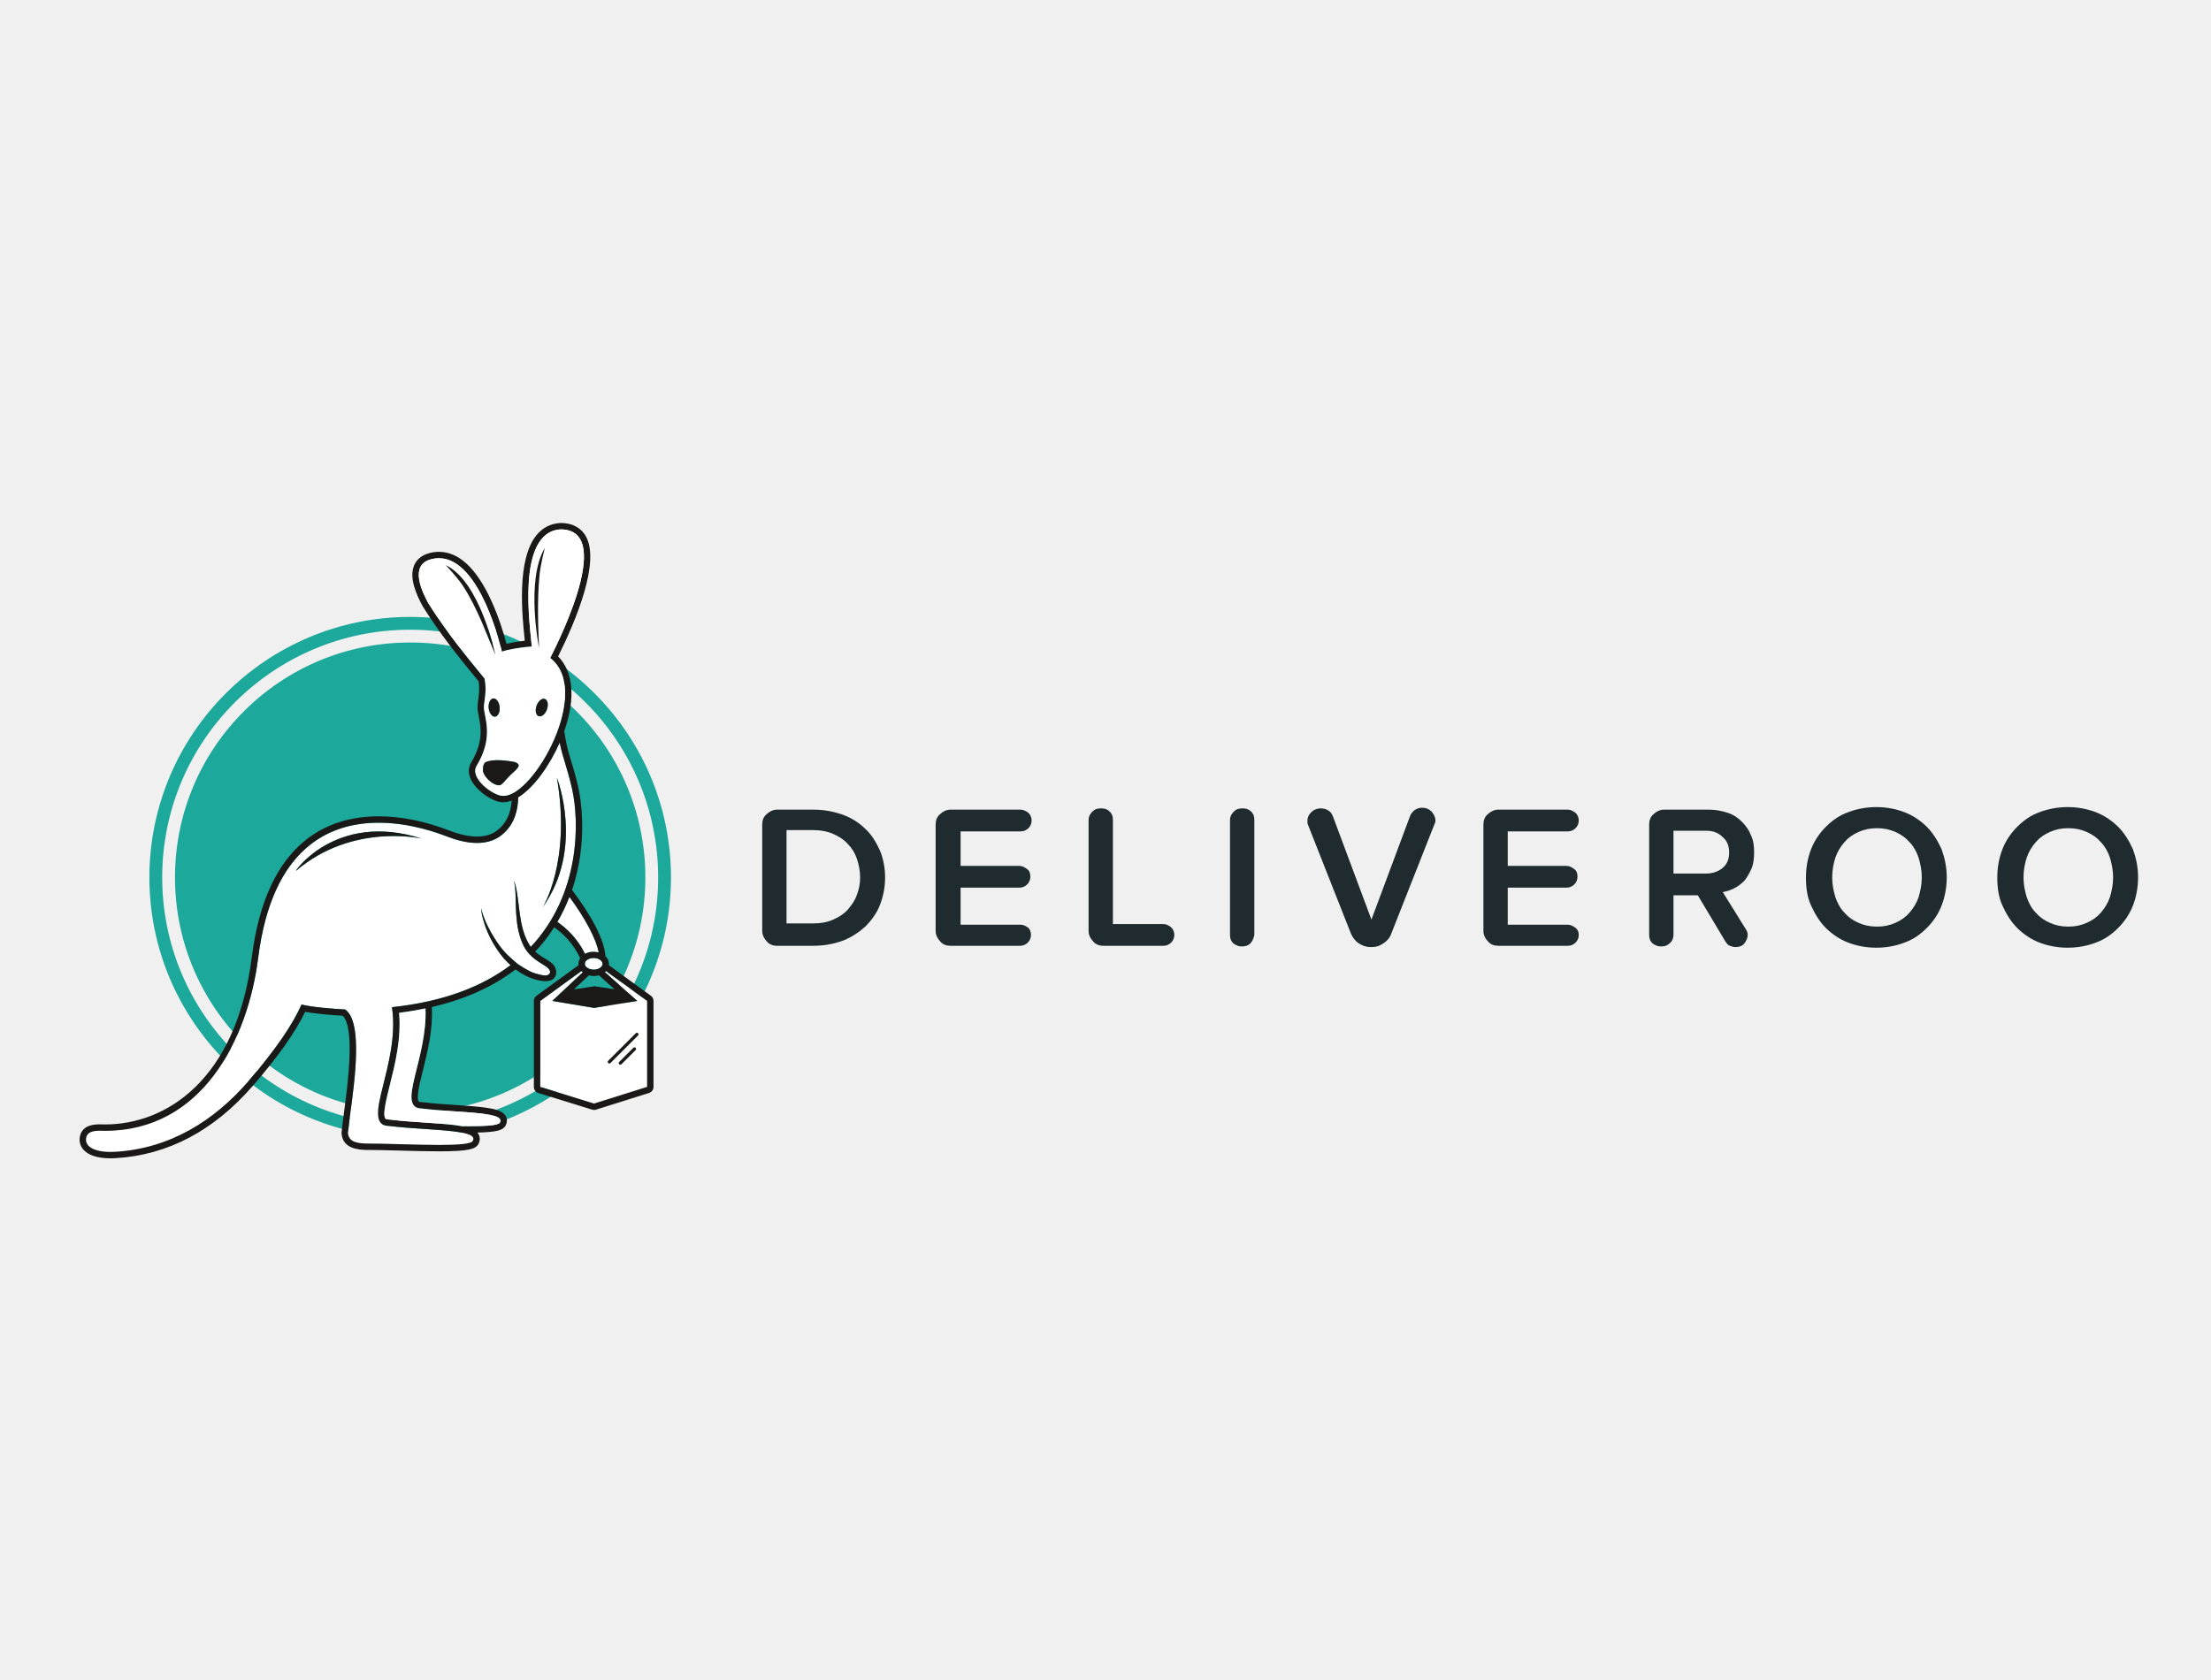
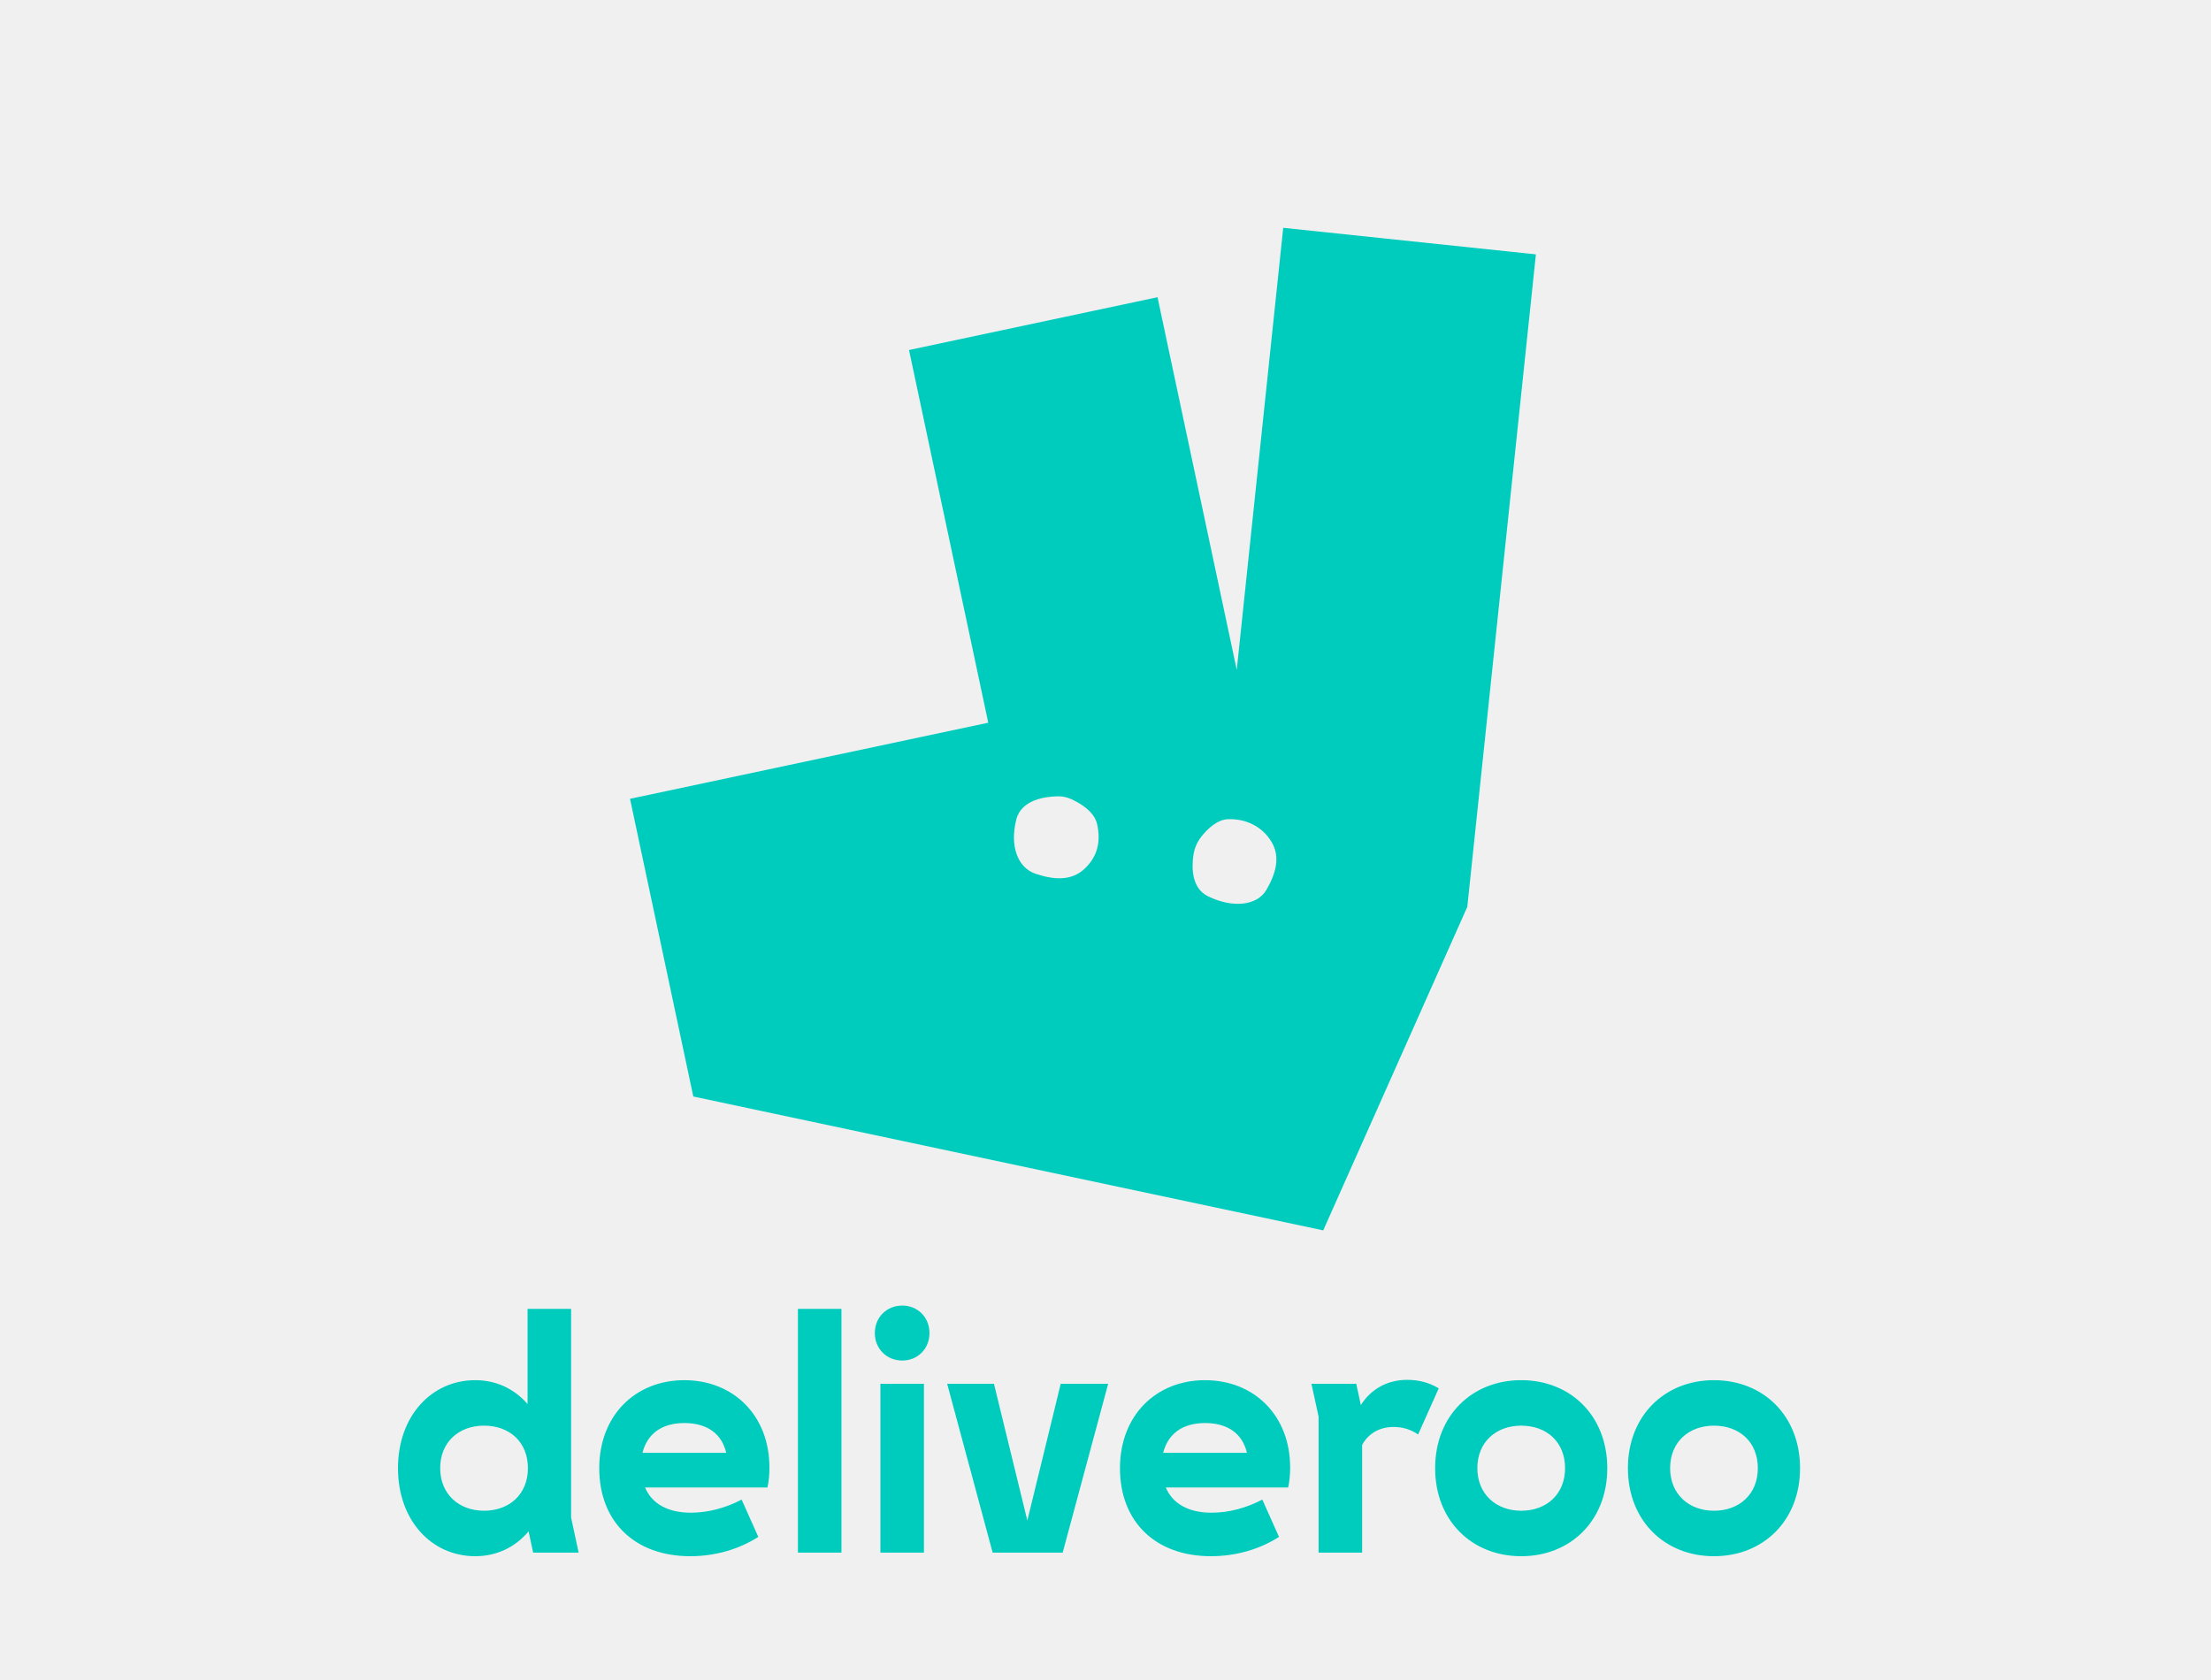
<svg xmlns="http://www.w3.org/2000/svg" width="250px" height="190px" viewBox="0 0 250 190" version="1.1">
  <defs />
  <g id="Page-1" stroke="none" stroke-width="1" fill="none" fill-rule="evenodd">
-     <g id="deliveroo_logo">
-       <g id="Deliveroo-logo-(colour,-text-adjacent)" transform="translate(9, 59)">
-         <path d="M229.932,40.23 C229.932,39.435 229.787,38.712 229.57,37.989 C229.353,37.338 228.991,36.688 228.557,36.254 C228.123,35.748 227.617,35.386 226.965,35.097 C226.314,34.808 225.663,34.664 224.867,34.664 C224.071,34.664 223.42,34.808 222.769,35.097 C222.117,35.386 221.611,35.748 221.177,36.254 C220.742,36.76 220.381,37.338 220.164,37.989 C219.947,38.639 219.802,39.435 219.802,40.23 C219.802,41.025 219.947,41.748 220.164,42.47 C220.381,43.121 220.742,43.772 221.177,44.205 C221.611,44.711 222.117,45.073 222.769,45.362 C223.42,45.651 224.071,45.796 224.867,45.796 C225.663,45.796 226.314,45.651 226.965,45.362 C227.617,45.073 228.123,44.711 228.557,44.205 C228.991,43.699 229.353,43.121 229.57,42.47 C229.787,41.748 229.932,41.025 229.932,40.23 L229.932,40.23 Z M232.754,40.23 C232.754,41.386 232.537,42.47 232.175,43.41 C231.813,44.35 231.234,45.217 230.511,45.94 C229.787,46.663 228.991,47.242 227.978,47.603 C227.038,47.964 225.952,48.181 224.795,48.181 C223.637,48.181 222.551,47.964 221.611,47.603 C220.67,47.242 219.802,46.663 219.078,45.94 C218.355,45.217 217.848,44.35 217.414,43.41 C216.98,42.47 216.835,41.386 216.835,40.23 C216.835,39.073 217.052,37.989 217.414,37.049 C217.776,36.109 218.355,35.242 219.078,34.519 C219.802,33.796 220.598,33.218 221.611,32.856 C222.551,32.495 223.637,32.278 224.795,32.278 C225.952,32.278 227.038,32.495 227.978,32.856 C228.919,33.218 229.787,33.796 230.511,34.519 C231.234,35.242 231.741,36.109 232.175,37.049 C232.537,38.061 232.754,39.073 232.754,40.23 L232.754,40.23 Z M208.297,40.23 C208.297,39.435 208.152,38.712 207.935,37.989 C207.718,37.338 207.356,36.688 206.922,36.254 C206.488,35.748 205.982,35.386 205.33,35.097 C204.679,34.808 204.028,34.664 203.232,34.664 C202.436,34.664 201.785,34.808 201.134,35.097 C200.482,35.386 199.976,35.748 199.542,36.254 C199.108,36.76 198.746,37.338 198.529,37.989 C198.312,38.639 198.167,39.435 198.167,40.23 C198.167,41.025 198.312,41.748 198.529,42.47 C198.746,43.121 199.108,43.772 199.542,44.205 C199.976,44.711 200.482,45.073 201.134,45.362 C201.785,45.651 202.436,45.796 203.232,45.796 C204.028,45.796 204.679,45.651 205.33,45.362 C205.982,45.073 206.488,44.711 206.922,44.205 C207.356,43.699 207.718,43.121 207.935,42.47 C208.152,41.748 208.297,41.025 208.297,40.23 L208.297,40.23 Z M211.119,40.23 C211.119,41.386 210.902,42.47 210.54,43.41 C210.178,44.35 209.6,45.217 208.876,45.94 C208.152,46.663 207.356,47.242 206.343,47.603 C205.403,47.964 204.318,48.181 203.16,48.181 C202.002,48.181 200.917,47.964 199.976,47.603 C199.035,47.242 198.167,46.663 197.443,45.94 C196.72,45.217 196.213,44.35 195.779,43.41 C195.345,42.47 195.2,41.386 195.2,40.23 C195.2,39.073 195.418,37.989 195.779,37.049 C196.141,36.109 196.72,35.242 197.443,34.519 C198.167,33.796 198.963,33.218 199.976,32.856 C200.917,32.495 202.002,32.278 203.16,32.278 C204.318,32.278 205.403,32.495 206.343,32.856 C207.284,33.218 208.152,33.796 208.876,34.519 C209.6,35.242 210.106,36.109 210.54,37.049 C210.902,38.061 211.119,39.073 211.119,40.23 L211.119,40.23 Z M183.913,34.953 L180.222,34.953 L180.222,39.796 L183.913,39.796 C184.636,39.796 185.287,39.579 185.794,39.145 C186.3,38.712 186.518,38.133 186.518,37.411 C186.518,36.688 186.3,36.109 185.794,35.676 C185.287,35.17 184.709,34.953 183.913,34.953 L183.913,34.953 Z M189.339,37.411 C189.339,38.061 189.267,38.712 189.05,39.218 C188.833,39.724 188.543,40.23 188.254,40.591 C187.892,40.952 187.53,41.242 187.096,41.458 C186.662,41.675 186.228,41.82 185.794,41.892 L188.399,46.085 C188.543,46.302 188.616,46.519 188.616,46.736 C188.616,47.025 188.471,47.386 188.254,47.675 C188.037,47.964 187.675,48.109 187.241,48.109 C187.024,48.109 186.807,48.037 186.59,47.964 C186.373,47.892 186.228,47.675 186.083,47.458 L182.972,42.254 L180.222,42.254 L180.222,46.736 C180.222,47.097 180.077,47.458 179.788,47.675 C179.499,47.964 179.209,48.036 178.775,48.036 C178.413,48.036 178.124,47.892 177.835,47.675 C177.545,47.386 177.473,47.097 177.473,46.736 L177.473,34.23 C177.473,33.796 177.617,33.362 177.979,33.073 C178.268,32.784 178.703,32.567 179.137,32.567 L184.274,32.567 C184.998,32.567 185.722,32.712 186.373,32.929 C187.024,33.145 187.53,33.507 187.964,33.941 C188.399,34.374 188.76,34.88 188.977,35.459 C189.267,36.037 189.339,36.688 189.339,37.411 L189.339,37.411 Z M169.151,45.94 C168.862,45.723 168.572,45.579 168.283,45.579 L161.481,45.579 L161.481,41.386 L168.139,41.386 C168.5,41.386 168.79,41.242 169.007,41.025 C169.224,40.808 169.368,40.519 169.368,40.157 C169.368,39.796 169.296,39.507 169.007,39.29 C168.717,39.073 168.428,38.929 168.139,38.929 L161.481,38.929 L161.481,35.025 L168.283,35.025 C168.645,35.025 168.935,34.88 169.151,34.664 C169.368,34.447 169.513,34.157 169.513,33.796 C169.513,33.435 169.368,33.145 169.151,32.929 C168.862,32.712 168.572,32.567 168.283,32.567 L160.396,32.567 C159.962,32.567 159.528,32.784 159.239,33.073 C158.877,33.362 158.732,33.796 158.732,34.23 L158.732,46.302 C158.732,46.736 158.949,47.169 159.239,47.458 C159.528,47.82 159.962,47.964 160.396,47.964 L168.283,47.964 C168.645,47.964 168.935,47.82 169.151,47.603 C169.368,47.386 169.513,47.097 169.513,46.736 C169.513,46.374 169.368,46.085 169.151,45.94 L169.151,45.94 Z M152.871,32.784 C152.581,32.495 152.22,32.35 151.786,32.35 C151.424,32.35 151.135,32.495 150.917,32.639 C150.7,32.856 150.483,33.073 150.411,33.362 L146.069,45.001 L141.728,33.362 C141.583,33.001 141.439,32.784 141.149,32.639 C140.932,32.495 140.643,32.423 140.353,32.423 C139.919,32.423 139.557,32.567 139.268,32.856 C138.978,33.145 138.834,33.435 138.834,33.796 C138.834,34.013 138.834,34.157 138.906,34.302 L143.754,46.591 C143.971,47.025 144.188,47.386 144.622,47.675 C145.056,47.964 145.49,48.109 145.925,48.109 L146.142,48.109 C146.648,48.109 147.01,47.964 147.444,47.675 C147.878,47.386 148.168,47.025 148.312,46.591 L153.16,34.302 C153.233,34.157 153.305,34.013 153.305,33.796 C153.305,33.435 153.16,33.145 152.871,32.784 L152.871,32.784 Z M132.828,46.736 L132.828,33.724 C132.828,33.362 132.756,33.073 132.466,32.784 C132.249,32.567 131.96,32.423 131.525,32.423 C131.091,32.423 130.802,32.495 130.512,32.784 C130.223,33.073 130.078,33.362 130.078,33.724 L130.078,46.736 C130.078,47.097 130.151,47.386 130.44,47.675 C130.729,47.892 131.019,48.037 131.381,48.037 C131.815,48.037 132.104,47.964 132.394,47.675 C132.611,47.458 132.756,47.097 132.828,46.736 L132.828,46.736 Z M123.421,45.868 C123.132,45.651 122.843,45.507 122.553,45.507 L116.837,45.507 L116.837,33.724 C116.837,33.362 116.765,33.073 116.475,32.784 C116.258,32.567 115.969,32.423 115.534,32.423 C115.1,32.423 114.811,32.495 114.521,32.784 C114.232,33.073 114.087,33.362 114.087,33.724 L114.087,46.302 C114.087,46.736 114.304,47.169 114.594,47.458 C114.883,47.82 115.317,47.964 115.752,47.964 L122.553,47.964 C122.915,47.964 123.204,47.82 123.421,47.603 C123.638,47.386 123.783,47.097 123.783,46.736 C123.783,46.374 123.638,46.085 123.421,45.868 L123.421,45.868 Z M107.286,45.94 C106.996,45.723 106.707,45.579 106.417,45.579 L99.616,45.579 L99.616,41.386 L106.273,41.386 C106.634,41.386 106.924,41.242 107.141,41.025 C107.358,40.808 107.503,40.519 107.503,40.157 C107.503,39.796 107.43,39.507 107.141,39.29 C106.851,39.073 106.562,38.929 106.273,38.929 L99.616,38.929 L99.616,35.025 L106.417,35.025 C106.779,35.025 107.069,34.88 107.286,34.664 C107.503,34.447 107.647,34.157 107.647,33.796 C107.647,33.435 107.503,33.145 107.286,32.929 C106.996,32.712 106.707,32.567 106.417,32.567 L98.458,32.567 C98.024,32.567 97.59,32.784 97.3,33.073 C96.938,33.362 96.794,33.796 96.794,34.23 L96.794,46.302 C96.794,46.736 97.011,47.169 97.3,47.458 C97.59,47.82 98.024,47.964 98.458,47.964 L106.345,47.964 C106.707,47.964 106.996,47.82 107.213,47.603 C107.43,47.386 107.575,47.097 107.575,46.736 C107.575,46.374 107.43,46.085 107.286,45.94 L107.286,45.94 Z M88.255,40.23 C88.255,39.507 88.111,38.784 87.894,38.133 C87.677,37.483 87.315,36.904 86.881,36.471 C86.447,35.965 85.868,35.603 85.217,35.314 C84.565,35.025 83.769,34.88 82.973,34.88 L79.934,34.88 L79.934,45.434 L82.973,45.434 C83.842,45.434 84.565,45.29 85.217,45.001 C85.868,44.711 86.447,44.35 86.881,43.844 C87.315,43.338 87.677,42.832 87.894,42.181 C88.111,41.675 88.255,40.952 88.255,40.23 L88.255,40.23 Z M91.078,40.23 C91.078,41.386 90.86,42.398 90.499,43.338 C90.137,44.278 89.558,45.073 88.834,45.796 C88.111,46.446 87.242,47.025 86.302,47.386 C85.289,47.748 84.204,47.964 82.973,47.964 L78.849,47.964 C78.415,47.964 77.981,47.82 77.691,47.458 C77.402,47.169 77.185,46.736 77.185,46.302 L77.185,34.23 C77.185,33.796 77.33,33.362 77.691,33.073 C77.981,32.784 78.415,32.567 78.849,32.567 L82.973,32.567 C84.204,32.567 85.289,32.784 86.302,33.145 C87.315,33.507 88.183,34.085 88.834,34.736 C89.558,35.386 90.064,36.254 90.499,37.194 C90.86,38.061 91.078,39.145 91.078,40.23 L91.078,40.23 Z" id="Fill-1" fill="#1F2B2F" />
-         <path d="M63.972,40.23 C63.972,54.902 52.066,66.796 37.379,66.796 C22.692,66.796 10.787,54.902 10.787,40.23 C10.787,25.557 22.692,13.663 37.379,13.663 C52.066,13.663 63.972,25.557 63.972,40.23 L63.972,40.23 Z M37.379,68.242 C21.918,68.242 9.339,55.676 9.339,40.23 C9.339,24.784 21.918,12.217 37.379,12.217 C52.841,12.217 65.419,24.784 65.419,40.23 C65.419,55.676 52.841,68.242 37.379,68.242 L37.379,68.242 Z M37.379,10.771 C21.12,10.771 7.892,23.986 7.892,40.23 C7.892,56.473 21.12,69.688 37.379,69.688 C53.639,69.688 66.867,56.473 66.867,40.23 C66.867,23.986 53.639,10.771 37.379,10.771 L37.379,10.771 Z" id="Fill-2" fill="#1CA89A" />
-         <path d="M57.127,49.995 C57.125,50.205 57.283,50.357 57.378,50.428 C57.569,50.574 57.84,50.659 58.123,50.662 L58.137,50.662 C58.672,50.662 59.128,50.365 59.131,50.013 C59.134,49.656 58.678,49.35 58.135,49.345 C57.586,49.345 57.13,49.643 57.127,49.995" id="Fill-3" fill="#FFFFFF" />
-         <path d="M52.368,43.601 C52.368,43.601 55.608,38.478 53.967,28.949 C53.967,28.949 57.116,36.924 52.368,43.601 L52.368,43.601 Z M24.487,39.475 C24.165,39.751 28.907,32.714 38.673,35.838 C38.673,35.838 30.86,34.033 24.487,39.475 L24.487,39.475 Z M55.687,30.227 C55.117,27.711 54.65,26.806 54.285,24.983 C53.127,27.612 51.329,30.112 49.587,31.18 C49.578,32.634 49.15,34.099 48.073,35.126 C47.2,36.006 46.097,36.333 44.939,36.333 C43.817,36.333 42.643,36.026 41.578,35.616 C40.662,35.263 37.478,34.044 33.82,34.044 C28.333,34.043 21.776,36.786 20.194,49.31 C19.018,58.617 13.831,68.89 2.885,68.89 C2.707,68.89 2.5,68.881 2.286,68.881 C1.623,68.881 0.89,68.967 0.747,69.664 C0.545,70.648 1.623,71.277 3.497,71.277 C3.671,71.277 3.852,71.272 4.039,71.261 C10.288,70.892 15.268,67.673 19.03,63.341 C22.339,59.53 24.141,56.744 25.095,54.608 C26.365,54.926 28.739,55.095 30.023,55.166 C32.439,56.835 30.63,65.97 30.342,69.124 C30.417,70.214 31.519,70.29 32.36,70.329 C32.396,70.328 32.432,70.328 32.469,70.328 C34.711,70.328 38.052,70.486 40.641,70.486 C42.677,70.486 44.247,70.389 44.452,70.041 C44.922,69.244 43.043,69.061 42.265,68.949 C39.858,68.675 37.431,68.643 35.027,68.339 L35.026,68.339 C31.573,68.339 36.305,61.4 35.32,54.909 C41.297,54.273 45.623,52.499 48.728,50.152 C48.309,49.773 47.924,49.366 47.618,48.957 C47.209,48.416 46.876,47.878 46.594,47.363 C46.023,46.337 45.733,45.397 45.564,44.742 C45.402,44.082 45.392,43.693 45.392,43.693 C45.392,43.693 45.466,44.073 45.699,44.701 C45.921,45.332 46.337,46.196 46.945,47.156 C47.247,47.635 47.608,48.141 48.03,48.629 C48.379,49.035 49.396,49.918 49.497,49.993 C49.601,50.07 50.806,50.89 51.483,51.076 C52.17,51.266 52.862,51.494 53.13,51.123 C53.246,50.964 53.224,50.749 52.992,50.525 C52.625,50.105 51.37,49.664 50.569,48.556 C50.517,48.483 49.99,47.835 49.63,46.317 C49.474,45.655 49.419,45.019 49.375,44.439 C49.287,43.278 49.326,42.317 49.264,41.65 C49.226,40.98 49.096,40.613 49.096,40.613 C49.096,40.613 49.287,40.959 49.404,41.632 C49.525,42.299 49.631,43.262 49.78,44.396 C49.94,45.516 50.201,46.859 50.946,47.99 C50.968,48.023 50.996,48.053 51.02,48.085 C56.665,42.075 56.512,33.866 55.687,30.227 L55.687,30.227 Z" id="Fill-4" fill="#FFFFFF" />
-         <g id="Group-8">
-           <path d="M63.144,58.109 L60.027,61.223 C59.991,61.258 59.945,61.276 59.899,61.276 C59.853,61.276 59.806,61.258 59.771,61.223 C59.7,61.152 59.7,61.038 59.771,60.968 L62.888,57.854 C62.959,57.783 63.074,57.783 63.144,57.854 C63.215,57.924 63.215,58.038 63.144,58.109 L63.144,58.109 Z M62.869,59.757 L61.268,61.357 C61.233,61.393 61.186,61.41 61.14,61.41 C61.094,61.41 61.047,61.393 61.012,61.357 C60.942,61.286 60.942,61.172 61.012,61.102 L62.613,59.502 C62.684,59.431 62.799,59.431 62.869,59.502 C62.94,59.573 62.94,59.687 62.869,59.757 L62.869,59.757 Z M59.4,50.942 L63.057,54.2 L58.172,54.988 L53.446,54.2 L56.897,50.965 C56.841,50.918 56.788,50.87 56.741,50.818 L52.089,54.2 L52.089,63.922 L58.172,65.806 L64.169,63.922 L64.169,54.2 L59.524,50.822 C59.486,50.865 59.444,50.904 59.4,50.942 L59.4,50.942 Z" id="Fill-5" fill="#FFFFFF" />
-           <path d="M64.169,63.922 L58.172,65.806 L52.089,63.922 L52.089,54.2 L56.741,50.818 C56.788,50.87 56.841,50.918 56.897,50.965 L53.446,54.2 L58.172,54.988 L63.057,54.2 L59.4,50.942 C59.444,50.904 59.486,50.865 59.524,50.822 L64.169,54.2 L64.169,63.922 L64.169,63.922 Z M54.042,45.256 C54.585,44.331 55.029,43.397 55.389,42.47 C57.154,44.858 58.402,47.205 58.673,48.705 C58.499,48.657 58.316,48.624 58.121,48.623 C57.761,48.623 57.431,48.708 57.157,48.854 C56.293,47.109 55.096,45.997 54.042,45.256 L54.042,45.256 Z M51.02,48.085 C50.996,48.053 50.968,48.023 50.946,47.99 C50.201,46.859 49.94,45.516 49.78,44.396 C49.631,43.262 49.525,42.299 49.404,41.632 C49.287,40.959 49.096,40.613 49.096,40.613 C49.096,40.613 49.226,40.98 49.264,41.65 C49.326,42.317 49.287,43.278 49.375,44.439 C49.419,45.019 49.474,45.655 49.63,46.317 C49.99,47.835 50.517,48.483 50.569,48.556 C51.37,49.664 52.625,50.105 52.992,50.525 C53.224,50.749 53.246,50.964 53.13,51.123 C52.862,51.494 52.17,51.266 51.483,51.076 C50.806,50.89 49.601,50.07 49.497,49.993 C49.396,49.918 48.379,49.035 48.03,48.629 C47.608,48.141 47.247,47.635 46.945,47.156 C46.337,46.196 45.921,45.332 45.699,44.701 C45.466,44.073 45.392,43.693 45.392,43.693 C45.392,43.693 45.402,44.082 45.564,44.742 C45.733,45.397 46.023,46.337 46.594,47.363 C46.876,47.878 47.209,48.416 47.618,48.957 C47.924,49.366 48.309,49.773 48.728,50.152 C45.623,52.499 41.297,54.273 35.32,54.909 C36.305,61.4 31.573,68.339 35.026,68.339 L35.027,68.339 C37.431,68.643 39.858,68.675 42.265,68.949 C43.043,69.061 44.922,69.244 44.452,70.041 C44.247,70.389 42.677,70.486 40.641,70.486 C38.052,70.486 34.711,70.328 32.469,70.328 C32.432,70.328 32.396,70.328 32.36,70.329 C31.519,70.29 30.417,70.214 30.342,69.124 C30.63,65.97 32.439,56.835 30.023,55.166 C28.739,55.095 26.365,54.926 25.095,54.608 C24.141,56.744 22.339,59.53 19.03,63.341 C15.268,67.673 10.288,70.892 4.039,71.261 C3.852,71.272 3.671,71.277 3.497,71.277 C1.623,71.277 0.545,70.648 0.747,69.664 C0.89,68.967 1.623,68.881 2.286,68.881 C2.5,68.881 2.707,68.89 2.885,68.89 C13.831,68.89 19.018,58.617 20.194,49.31 C21.776,36.786 28.333,34.043 33.82,34.044 C37.478,34.044 40.662,35.263 41.578,35.616 C42.643,36.026 43.817,36.333 44.939,36.333 C46.097,36.333 47.2,36.006 48.073,35.126 C49.15,34.099 49.578,32.634 49.587,31.18 C51.329,30.112 53.127,27.612 54.285,24.983 C54.65,26.806 55.117,27.711 55.687,30.227 C56.512,33.866 56.665,42.075 51.02,48.085 L51.02,48.085 Z M38.721,66.372 L38.722,66.372 C39.844,66.514 40.972,66.592 42.1,66.667 C43.229,66.742 44.357,66.813 45.481,66.941 C46.208,67.045 47.962,67.217 47.523,67.961 C47.332,68.285 45.866,68.376 43.965,68.376 C43.743,68.376 43.511,68.374 43.279,68.372 C43.048,68.331 42.809,68.294 42.558,68.26 L42.368,68.234 C41.194,68.1 40.026,68.022 38.896,67.947 C37.652,67.865 36.366,67.78 35.118,67.622 C35.087,67.618 35.057,67.616 35.027,67.616 C34.895,67.616 34.663,67.601 34.583,67.5 C34.242,67.063 34.69,65.268 35.086,63.684 C35.673,61.334 36.392,58.455 36.126,55.544 C37.158,55.416 38.152,55.249 39.111,55.05 C39.356,60.729 35.712,66.372 38.721,66.372 L38.721,66.372 Z M47.943,31.006 C47.931,31.006 47.919,31.006 47.907,31.005 C47.891,31.007 47.874,31.007 47.856,31.007 C46.786,31.007 44.07,29.016 44.884,27.629 C46.876,24.34 45.764,22.201 45.718,21.021 C45.696,20.445 46.092,19.208 45.792,17.741 C43.535,14.996 41.297,12.22 39.418,9.199 C38.8,8.051 37.205,4.915 39.728,4.256 C40.038,4.172 40.339,4.132 40.631,4.132 C45.331,4.133 47.667,14.372 47.751,14.712 C48.541,14.4 50.534,14.132 51.037,14.132 C51.084,14.132 51.118,14.134 51.137,14.139 C50.95,11.979 49.325,1.17 54.383,0.872 C60.933,0.872 53.267,15.249 53.211,15.411 C58.008,19.117 51.383,31.006 47.943,31.006 L47.943,31.006 Z M60.486,52.878 L58.246,52.541 L55.896,52.895 L57.587,51.309 C57.757,51.354 57.933,51.383 58.116,51.385 L58.137,51.385 C58.342,51.385 58.535,51.352 58.716,51.301 L60.486,52.878 L60.486,52.878 Z M59.131,50.013 C59.128,50.365 58.672,50.662 58.137,50.662 L58.123,50.662 C57.84,50.659 57.569,50.574 57.378,50.428 C57.283,50.357 57.125,50.205 57.127,49.995 C57.13,49.643 57.586,49.345 58.135,49.345 C58.678,49.35 59.134,49.656 59.131,50.013 L59.131,50.013 Z M64.595,53.615 L59.836,50.156 C59.842,50.11 59.854,50.066 59.854,50.019 C59.857,49.681 59.701,49.373 59.448,49.131 C59.37,47.295 57.759,44.374 55.684,41.655 C57.611,35.978 56.557,30.791 56.393,30.067 C56.1,28.776 55.833,27.897 55.597,27.121 C55.274,26.058 55.016,25.203 54.8,23.68 C54.818,23.629 54.839,23.578 54.856,23.527 C56.088,19.925 55.809,16.949 54.106,15.238 C56.101,11.228 58.967,4.439 57.18,1.542 C56.789,0.907 55.985,0.149 54.383,0.149 L54.362,0.149 L54.341,0.151 C53.283,0.213 52.398,0.656 51.71,1.466 C49.366,4.23 50.043,10.676 50.34,13.461 C49.744,13.526 48.934,13.65 48.269,13.808 C47.957,12.629 47.379,10.715 46.504,8.829 C44.836,5.233 42.86,3.41 40.631,3.409 C40.271,3.409 39.903,3.459 39.539,3.557 C38.505,3.828 38.043,4.444 37.839,4.912 C37.217,6.341 38.079,8.238 38.781,9.541 L38.792,9.561 L38.804,9.58 C40.663,12.57 42.848,15.298 45.115,18.056 C45.251,18.878 45.15,19.611 45.068,20.208 C45.024,20.529 44.986,20.807 44.995,21.049 C45.007,21.351 45.068,21.664 45.138,22.027 C45.374,23.236 45.696,24.892 44.265,27.255 C43.898,27.88 43.933,28.625 44.356,29.364 C45.041,30.558 46.775,31.73 47.856,31.73 C47.879,31.73 47.9,31.729 47.922,31.729 L47.943,31.729 C48.237,31.729 48.541,31.664 48.85,31.55 C48.792,32.523 48.505,33.715 47.574,34.603 C46.896,35.285 46.039,35.611 44.939,35.611 C44.035,35.611 42.992,35.385 41.838,34.941 C39.046,33.866 36.349,33.321 33.82,33.321 C28.192,33.32 21.136,36.079 19.476,49.219 C17.711,63.19 9.748,68.168 2.885,68.168 C2.806,68.168 2.719,68.165 2.629,68.163 C2.519,68.161 2.404,68.159 2.286,68.159 L2.283,68.159 C1.792,68.159 0.316,68.162 0.038,69.519 C-0.07,70.046 0.054,70.561 0.386,70.968 C0.938,71.643 2.014,72 3.497,72 C3.685,72 3.88,71.994 4.081,71.982 C9.958,71.636 15.171,68.888 19.577,63.814 C22.408,60.555 24.354,57.806 25.508,55.435 C26.787,55.67 28.585,55.806 29.748,55.874 C31.168,57.267 30.317,63.655 29.901,66.773 C29.78,67.681 29.676,68.465 29.622,69.059 C29.618,69.097 29.618,69.136 29.62,69.174 C29.742,70.931 31.553,71.015 32.327,71.051 L32.469,71.051 C33.54,71.051 34.857,71.087 36.251,71.126 C37.745,71.166 39.29,71.209 40.641,71.209 C44.01,71.209 44.755,70.95 45.075,70.408 C45.282,70.056 45.306,69.677 45.143,69.341 C45.098,69.248 45.042,69.165 44.976,69.088 C47.291,69.037 47.875,68.789 48.147,68.328 C48.349,67.985 48.372,67.615 48.212,67.286 C47.874,66.59 46.902,66.405 45.761,66.25 L45.584,66.226 C44.486,66.1 43.394,66.028 42.339,65.958 C41.177,65.881 39.976,65.802 38.812,65.654 L38.767,65.649 L38.722,65.649 C38.629,65.649 38.409,65.64 38.345,65.558 C38.041,65.169 38.475,63.432 38.823,62.036 C39.341,59.964 39.965,57.453 39.827,54.889 C43.57,54.025 46.735,52.605 49.294,50.633 C49.84,51.038 50.448,51.398 51.124,51.647 C51.501,51.782 51.894,51.889 52.313,51.94 C52.521,51.968 52.739,51.973 52.976,51.947 C53.032,51.944 53.102,51.922 53.165,51.908 C53.205,51.896 53.209,51.902 53.28,51.873 L53.346,51.845 C53.475,51.786 53.634,51.672 53.716,51.546 C53.91,51.275 53.919,50.96 53.868,50.711 C53.817,50.466 53.688,50.207 53.509,50.036 C53.208,49.712 52.257,49.19 52.257,49.19 C52.257,49.19 51.543,48.67 51.505,48.634 C52.079,48.026 52.616,47.384 53.105,46.701 C53.301,46.427 53.484,46.152 53.66,45.876 C54.68,46.595 55.801,47.661 56.597,49.368 C56.479,49.554 56.406,49.762 56.404,49.988 C56.403,50.044 56.416,50.099 56.424,50.154 L51.663,53.615 C51.476,53.751 51.365,53.968 51.365,54.2 L51.365,63.922 C51.365,64.238 51.571,64.518 51.874,64.612 L57.958,66.496 C58.028,66.518 58.1,66.529 58.172,66.529 C58.246,66.529 58.319,66.518 58.39,66.496 L64.386,64.611 C64.688,64.516 64.893,64.237 64.893,63.922 L64.893,54.2 C64.893,53.968 64.782,53.751 64.595,53.615 L64.595,53.615 Z" id="Fill-7" fill="#1A1918" />
-         </g>
-         <path d="M62.888,57.854 L59.771,60.968 C59.7,61.038 59.7,61.152 59.771,61.223 C59.806,61.258 59.853,61.276 59.899,61.276 C59.945,61.276 59.991,61.258 60.027,61.223 L63.144,58.109 C63.215,58.038 63.215,57.924 63.144,57.854 C63.074,57.783 62.959,57.783 62.888,57.854" id="Fill-9" fill="#1A1918" />
-         <path d="M58.121,48.623 C58.316,48.624 58.499,48.657 58.673,48.705 C58.402,47.205 57.154,44.858 55.389,42.47 C55.029,43.397 54.585,44.331 54.042,45.256 C55.096,45.997 56.293,47.109 57.157,48.854 C57.431,48.708 57.761,48.623 58.121,48.623" id="Fill-10" fill="#FFFFFF" />
-         <path d="M62.613,59.502 L61.012,61.102 C60.942,61.172 60.942,61.286 61.012,61.357 C61.047,61.393 61.094,61.41 61.14,61.41 C61.186,61.41 61.233,61.393 61.268,61.357 L62.869,59.757 C62.94,59.687 62.94,59.573 62.869,59.502 C62.799,59.431 62.684,59.431 62.613,59.502" id="Fill-11" fill="#1A1918" />
-         <path d="M36.126,55.544 C36.392,58.455 35.673,61.334 35.086,63.684 C34.69,65.268 34.242,67.063 34.583,67.5 C34.663,67.601 34.895,67.616 35.027,67.616 C35.057,67.616 35.087,67.618 35.118,67.622 C36.366,67.78 37.652,67.865 38.896,67.947 C40.026,68.022 41.194,68.1 42.368,68.234 L42.558,68.26 C42.809,68.294 43.048,68.331 43.279,68.372 C43.511,68.374 43.743,68.376 43.965,68.376 C45.866,68.376 47.332,68.285 47.523,67.961 C47.962,67.217 46.208,67.045 45.481,66.941 C44.357,66.813 43.229,66.742 42.1,66.667 C40.972,66.592 39.844,66.514 38.722,66.372 L38.721,66.372 C35.712,66.372 39.356,60.729 39.111,55.05 C38.152,55.249 37.158,55.416 36.126,55.544" id="Fill-12" fill="#FFFFFF" />
-         <path d="M24.487,39.475 C30.86,34.033 38.673,35.838 38.673,35.838 C28.907,32.714 24.165,39.751 24.487,39.475" id="Fill-13" fill="#1A1918" />
-         <path d="M52.368,43.601 C57.116,36.924 53.967,28.949 53.967,28.949 C55.608,38.478 52.368,43.601 52.368,43.601" id="Fill-14" fill="#1A1918" />
-         <path d="M48.716,28.647 C48.216,29.125 47.751,29.811 47.474,29.813 C46.605,29.813 45.609,28.695 45.609,28.125 C45.609,27.888 45.603,27.316 45.972,27.171 C46.47,26.977 47.382,26.844 49.167,27.176 C50.148,27.503 49.419,27.975 48.716,28.647 L48.716,28.647 Z M43.337,7.242 C42.677,6.24 41.396,4.915 41.396,4.915 C45.301,6.761 47.004,15.038 47.004,15.038 C46.179,13.109 44.979,9.739 43.337,7.242 L43.337,7.242 Z M47.495,20.959 C47.551,21.527 47.321,22.015 46.979,22.05 C46.637,22.084 46.314,21.651 46.257,21.083 C46.2,20.515 46.431,20.027 46.773,19.993 C47.114,19.958 47.438,20.391 47.495,20.959 L47.495,20.959 Z M52.601,2.977 C52.601,2.977 52.139,4.756 52.015,5.931 C51.706,8.859 51.865,12.245 51.949,14.26 C51.949,14.26 50.42,6.633 52.601,2.977 L52.601,2.977 Z M52.843,21.23 C52.651,21.768 52.233,22.11 51.91,21.994 C51.586,21.879 51.48,21.35 51.672,20.812 C51.864,20.275 52.282,19.932 52.606,20.048 C52.929,20.163 53.035,20.693 52.843,21.23 L52.843,21.23 Z M53.211,15.411 C53.267,15.249 60.933,0.872 54.383,0.872 C49.325,1.17 50.95,11.979 51.137,14.139 C51.118,14.134 51.084,14.132 51.037,14.132 C50.534,14.132 48.541,14.4 47.751,14.712 C47.667,14.372 45.331,4.133 40.631,4.132 C40.339,4.132 40.038,4.172 39.728,4.256 C37.205,4.915 38.8,8.051 39.418,9.199 C41.297,12.22 43.535,14.996 45.792,17.741 C46.092,19.208 45.696,20.445 45.718,21.021 C45.764,22.201 46.876,24.34 44.884,27.629 C44.07,29.016 46.786,31.007 47.856,31.007 C47.874,31.007 47.891,31.007 47.907,31.005 C47.919,31.006 47.931,31.006 47.943,31.006 C51.383,31.006 58.008,19.117 53.211,15.411 L53.211,15.411 Z" id="Fill-15" fill="#FFFFFF" />
-         <path d="M41.396,4.915 C41.396,4.915 42.677,6.24 43.337,7.242 C44.979,9.739 46.179,13.109 47.004,15.038 C47.004,15.038 45.301,6.761 41.396,4.915" id="Fill-16" fill="#1A1918" />
-         <path d="M49.167,27.176 C47.382,26.844 46.47,26.977 45.972,27.171 C45.603,27.316 45.609,27.888 45.609,28.125 C45.609,28.695 46.605,29.813 47.474,29.813 C47.751,29.811 48.216,29.125 48.716,28.647 C49.419,27.975 50.148,27.503 49.167,27.176" id="Fill-17" fill="#1A1918" />
-         <path d="M52.015,5.931 C52.139,4.756 52.601,2.977 52.601,2.977 C50.42,6.633 51.949,14.26 51.949,14.26 C51.865,12.245 51.706,8.859 52.015,5.931" id="Fill-18" fill="#1A1918" />
-         <path d="M46.257,21.083 C46.314,21.651 46.637,22.084 46.979,22.05 C47.321,22.015 47.551,21.527 47.495,20.959 C47.438,20.391 47.114,19.958 46.773,19.993 C46.431,20.027 46.2,20.515 46.257,21.083" id="Fill-19" fill="#1A1918" />
-         <path d="M51.672,20.812 C51.48,21.35 51.586,21.879 51.91,21.994 C52.233,22.11 52.651,21.768 52.843,21.23 C53.035,20.693 52.929,20.163 52.606,20.048 C52.282,19.932 51.864,20.275 51.672,20.812" id="Fill-20" fill="#1A1918" />
-       </g>
-     </g>
+     <path d="M114.924,92.65 C115.504,90.416 118.237,90.083 119.605,90.059 C120.124,90.05 120.633,90.154 121.106,90.368 C122.073,90.806 123.71,91.743 124.042,93.169 C124.519,95.223 124.059,96.947 122.589,98.293 C121.118,99.638 119.175,99.514 117.118,98.829 C115.058,98.146 114.144,95.657 114.924,92.65 L114.924,92.65 Z M134.938,96.724 C135.049,95.953 135.356,95.228 135.839,94.617 C136.503,93.775 137.611,92.68 138.89,92.645 C140.97,92.591 142.761,93.524 143.772,95.213 C144.786,96.898 144.279,98.755 143.209,100.613 C142.141,102.467 139.339,102.713 136.584,101.363 C134.726,100.452 134.736,98.135 134.938,96.724 L134.938,96.724 Z M78.393,124.01 L149.619,139.149 L165.909,102.563 L173.666,28.767 L145.095,25.764 L139.841,75.76 L130.882,33.612 L102.783,39.584 L111.742,81.734 L71.237,90.343 L78.393,124.01 L78.393,124.01 Z M99.547,175.593 L104.469,175.593 L104.469,156.498 L99.547,156.498 L99.547,175.593 Z M131.52,164.306 C132.075,162.123 133.74,160.939 136.257,160.939 C138.81,160.939 140.476,162.123 140.994,164.306 L131.52,164.306 L131.52,164.306 Z M136.257,156.091 C130.706,156.091 126.635,160.088 126.635,166.046 C126.635,172.114 130.669,176 136.923,176 C139.661,176 142.363,175.26 144.62,173.816 L142.733,169.598 C140.957,170.524 138.995,171.078 136.997,171.078 C134.406,171.078 132.594,170.079 131.816,168.229 L145.656,168.229 C145.804,167.526 145.879,166.822 145.879,165.971 C145.879,160.05 141.77,156.091 136.257,156.091 L136.257,156.091 Z M105.098,150.762 C105.098,152.538 103.766,153.87 102.026,153.87 C100.25,153.87 98.918,152.538 98.918,150.762 C98.918,148.986 100.25,147.654 102.026,147.654 C103.766,147.654 105.098,148.986 105.098,150.762 L105.098,150.762 Z M119.937,156.498 L125.303,156.498 L120.159,175.593 L112.24,175.593 L107.096,156.498 L112.388,156.498 L116.162,171.966 L119.937,156.498 L119.937,156.498 Z M193.801,170.857 C190.952,170.857 188.843,168.969 188.843,166.046 C188.843,163.085 190.952,161.235 193.801,161.235 C196.688,161.235 198.76,163.085 198.76,166.046 C198.76,168.969 196.688,170.857 193.801,170.857 L193.801,170.857 Z M193.801,156.091 C188.213,156.091 184.069,160.125 184.069,166.046 C184.069,171.966 188.213,176 193.801,176 C199.389,176 203.534,171.966 203.534,166.046 C203.534,160.125 199.389,156.091 193.801,156.091 L193.801,156.091 Z M162.679,157.016 L160.348,162.234 C159.496,161.642 158.571,161.383 157.572,161.383 C155.944,161.383 154.686,162.16 154.019,163.418 L154.019,175.593 L149.098,175.593 L149.098,160.236 L148.284,156.498 L153.353,156.498 L153.871,158.904 C155.056,157.053 156.906,156.054 159.126,156.054 C160.348,156.054 161.606,156.35 162.679,157.016 L162.679,157.016 Z M172.005,170.857 C169.155,170.857 167.046,168.969 167.046,166.046 C167.046,163.085 169.155,161.235 172.005,161.235 C174.891,161.235 176.964,163.085 176.964,166.046 C176.964,168.969 174.891,170.857 172.005,170.857 L172.005,170.857 Z M172.005,156.091 C166.417,156.091 162.272,160.125 162.272,166.046 C162.272,171.966 166.417,176 172.005,176 C177.593,176 181.737,171.966 181.737,166.046 C181.737,160.125 177.593,156.091 172.005,156.091 L172.005,156.091 Z M72.644,164.306 C73.198,162.123 74.864,160.939 77.38,160.939 C79.933,160.939 81.599,162.123 82.117,164.306 L72.644,164.306 L72.644,164.306 Z M77.38,156.091 C71.829,156.091 67.758,160.088 67.758,166.046 C67.758,172.114 71.793,176 78.046,176 C80.785,176 83.486,175.26 85.743,173.816 L83.856,169.598 C82.08,170.524 80.118,171.078 78.12,171.078 C75.53,171.078 73.716,170.079 72.939,168.229 L86.779,168.229 C86.928,167.526 87.001,166.822 87.001,165.971 C87.001,160.05 82.894,156.091 77.38,156.091 L77.38,156.091 Z M90.222,175.593 L95.143,175.593 L95.143,148.024 L90.222,148.024 L90.222,175.593 Z M54.733,170.857 C51.883,170.857 49.773,168.969 49.773,166.046 C49.773,163.085 51.883,161.235 54.733,161.235 C57.619,161.235 59.691,163.085 59.691,166.046 C59.691,168.969 57.619,170.857 54.733,170.857 L54.733,170.857 Z M64.576,148.024 L59.654,148.024 L59.654,158.792 C58.174,157.09 56.139,156.091 53.733,156.091 C48.812,156.091 45,160.125 45,166.046 C45,171.966 48.812,176 53.733,176 C56.175,176 58.285,174.964 59.766,173.188 L60.283,175.593 L65.427,175.593 L64.576,171.633 L64.576,148.024 L64.576,148.024 Z" id="Deliveroo-Logo_Full_RGB_Teal" fill="#00CCBD" />
  </g>
</svg>
